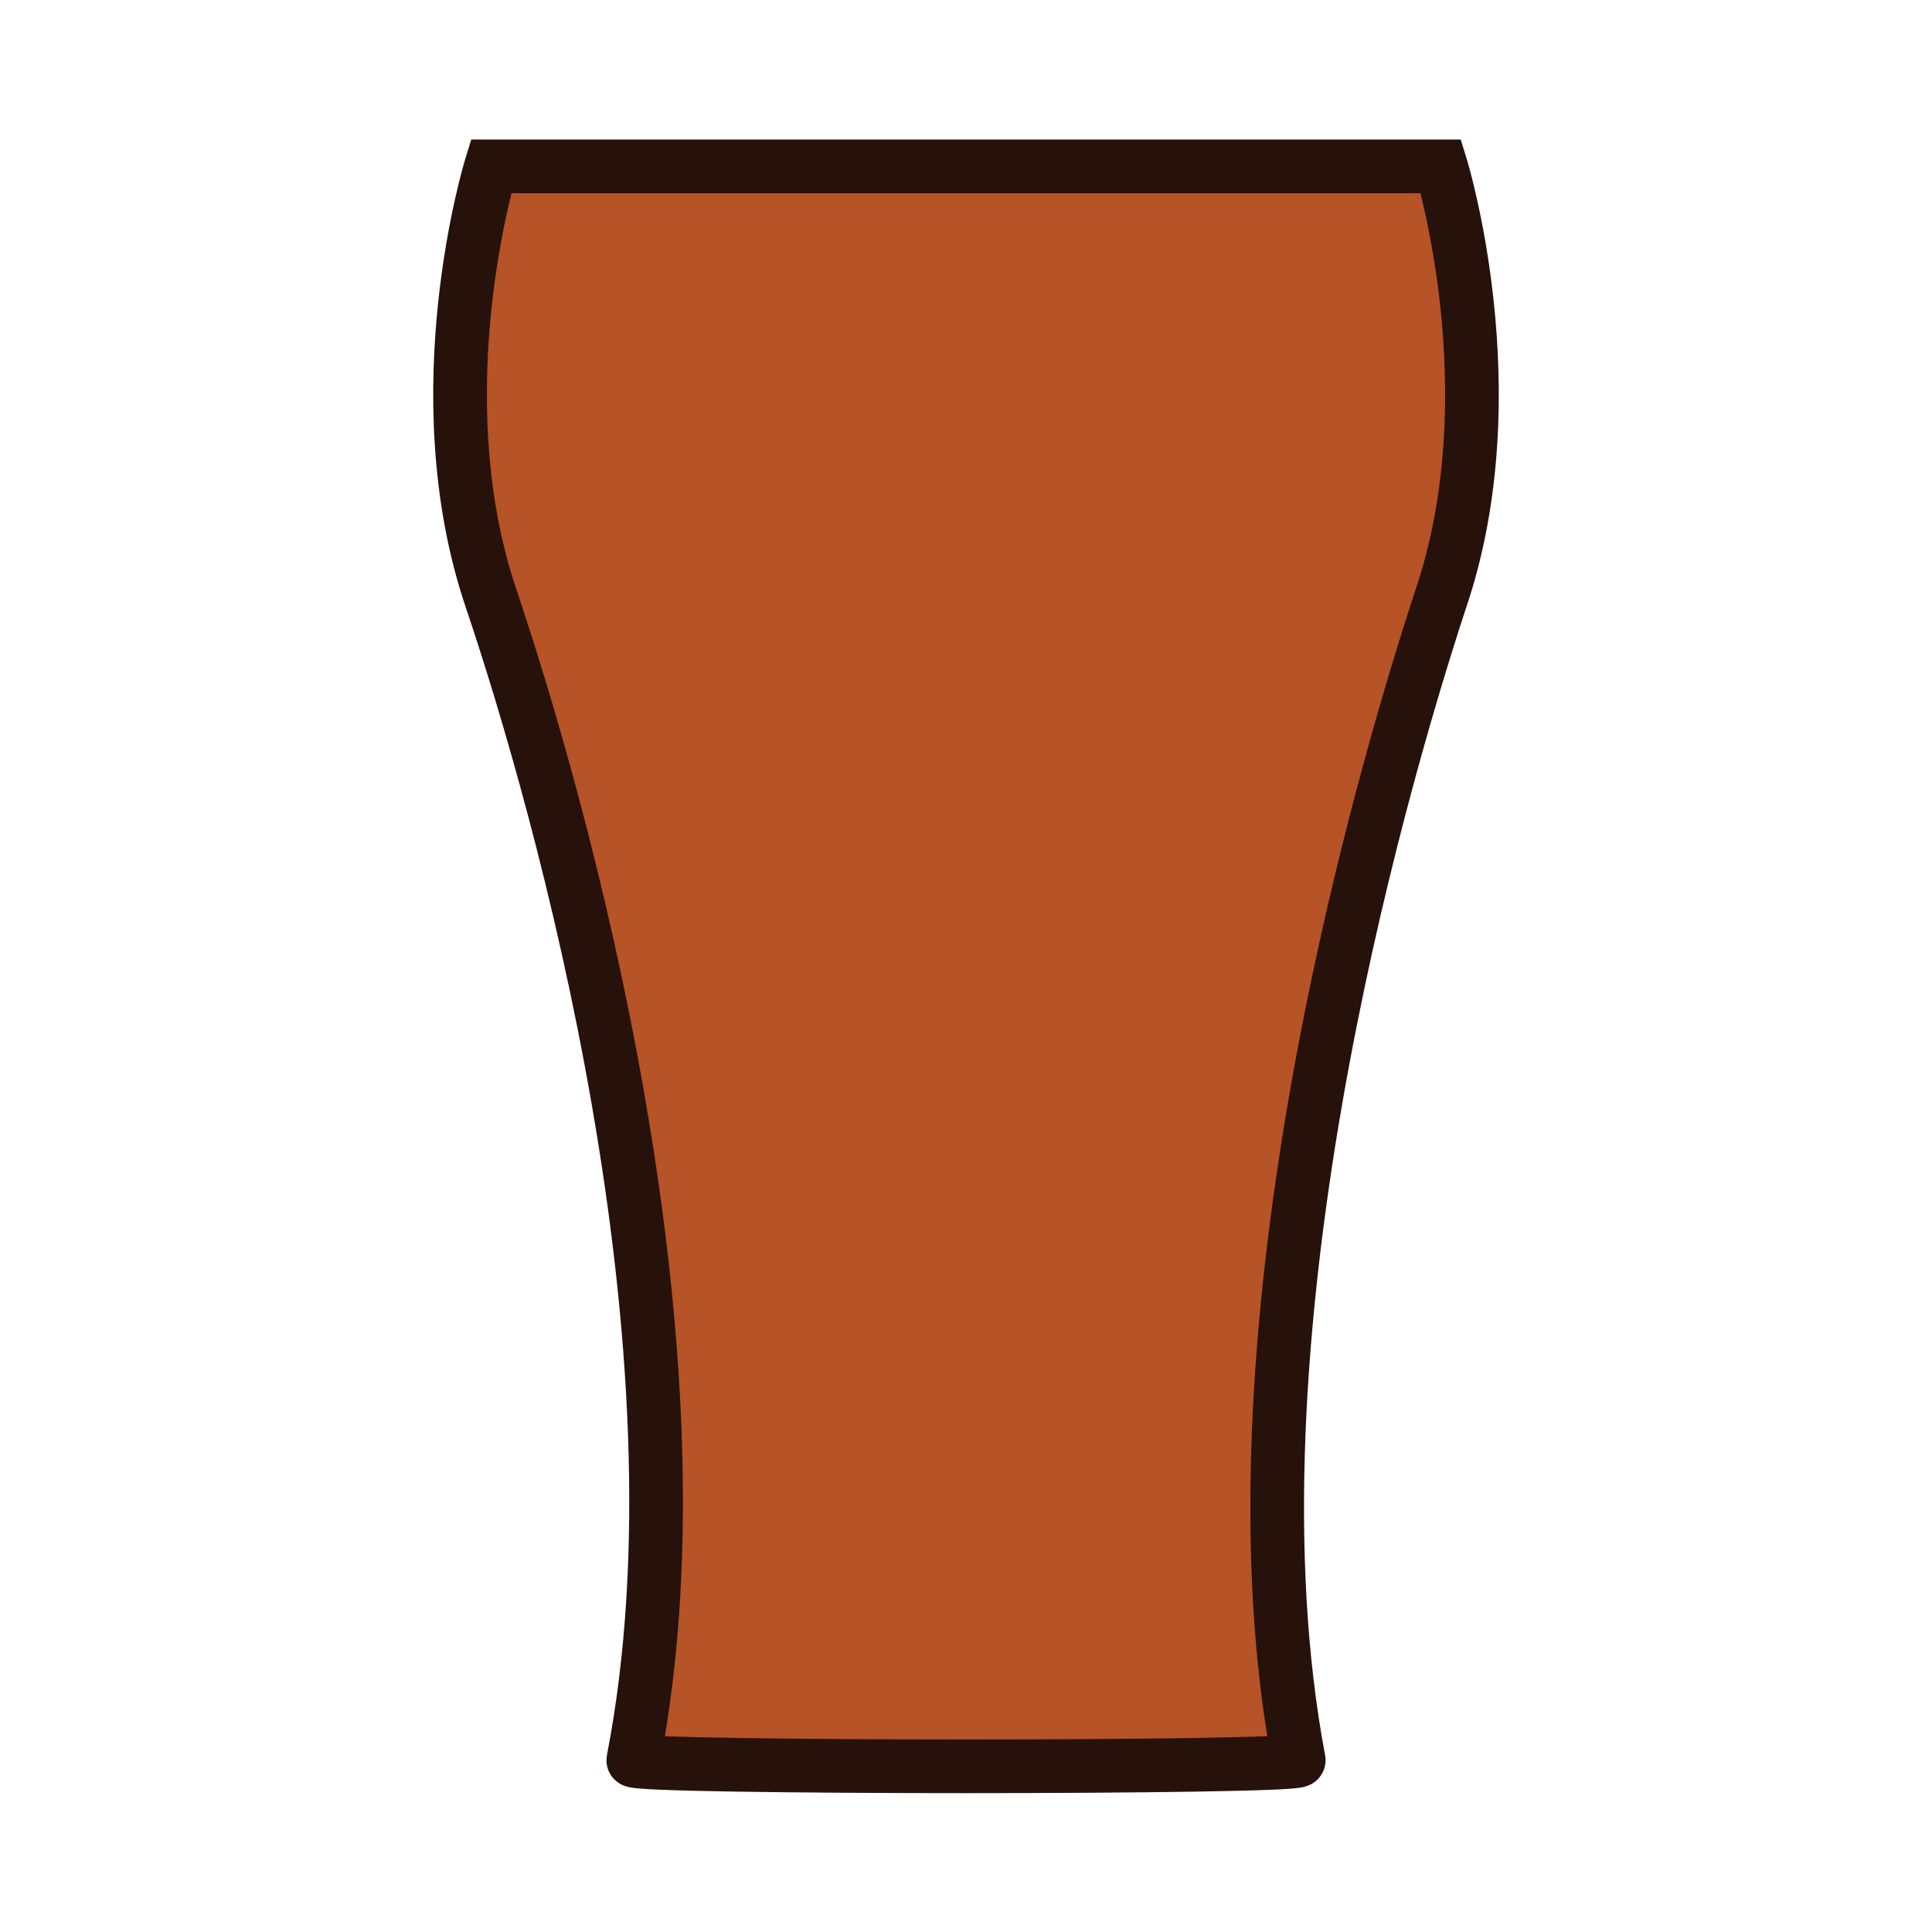
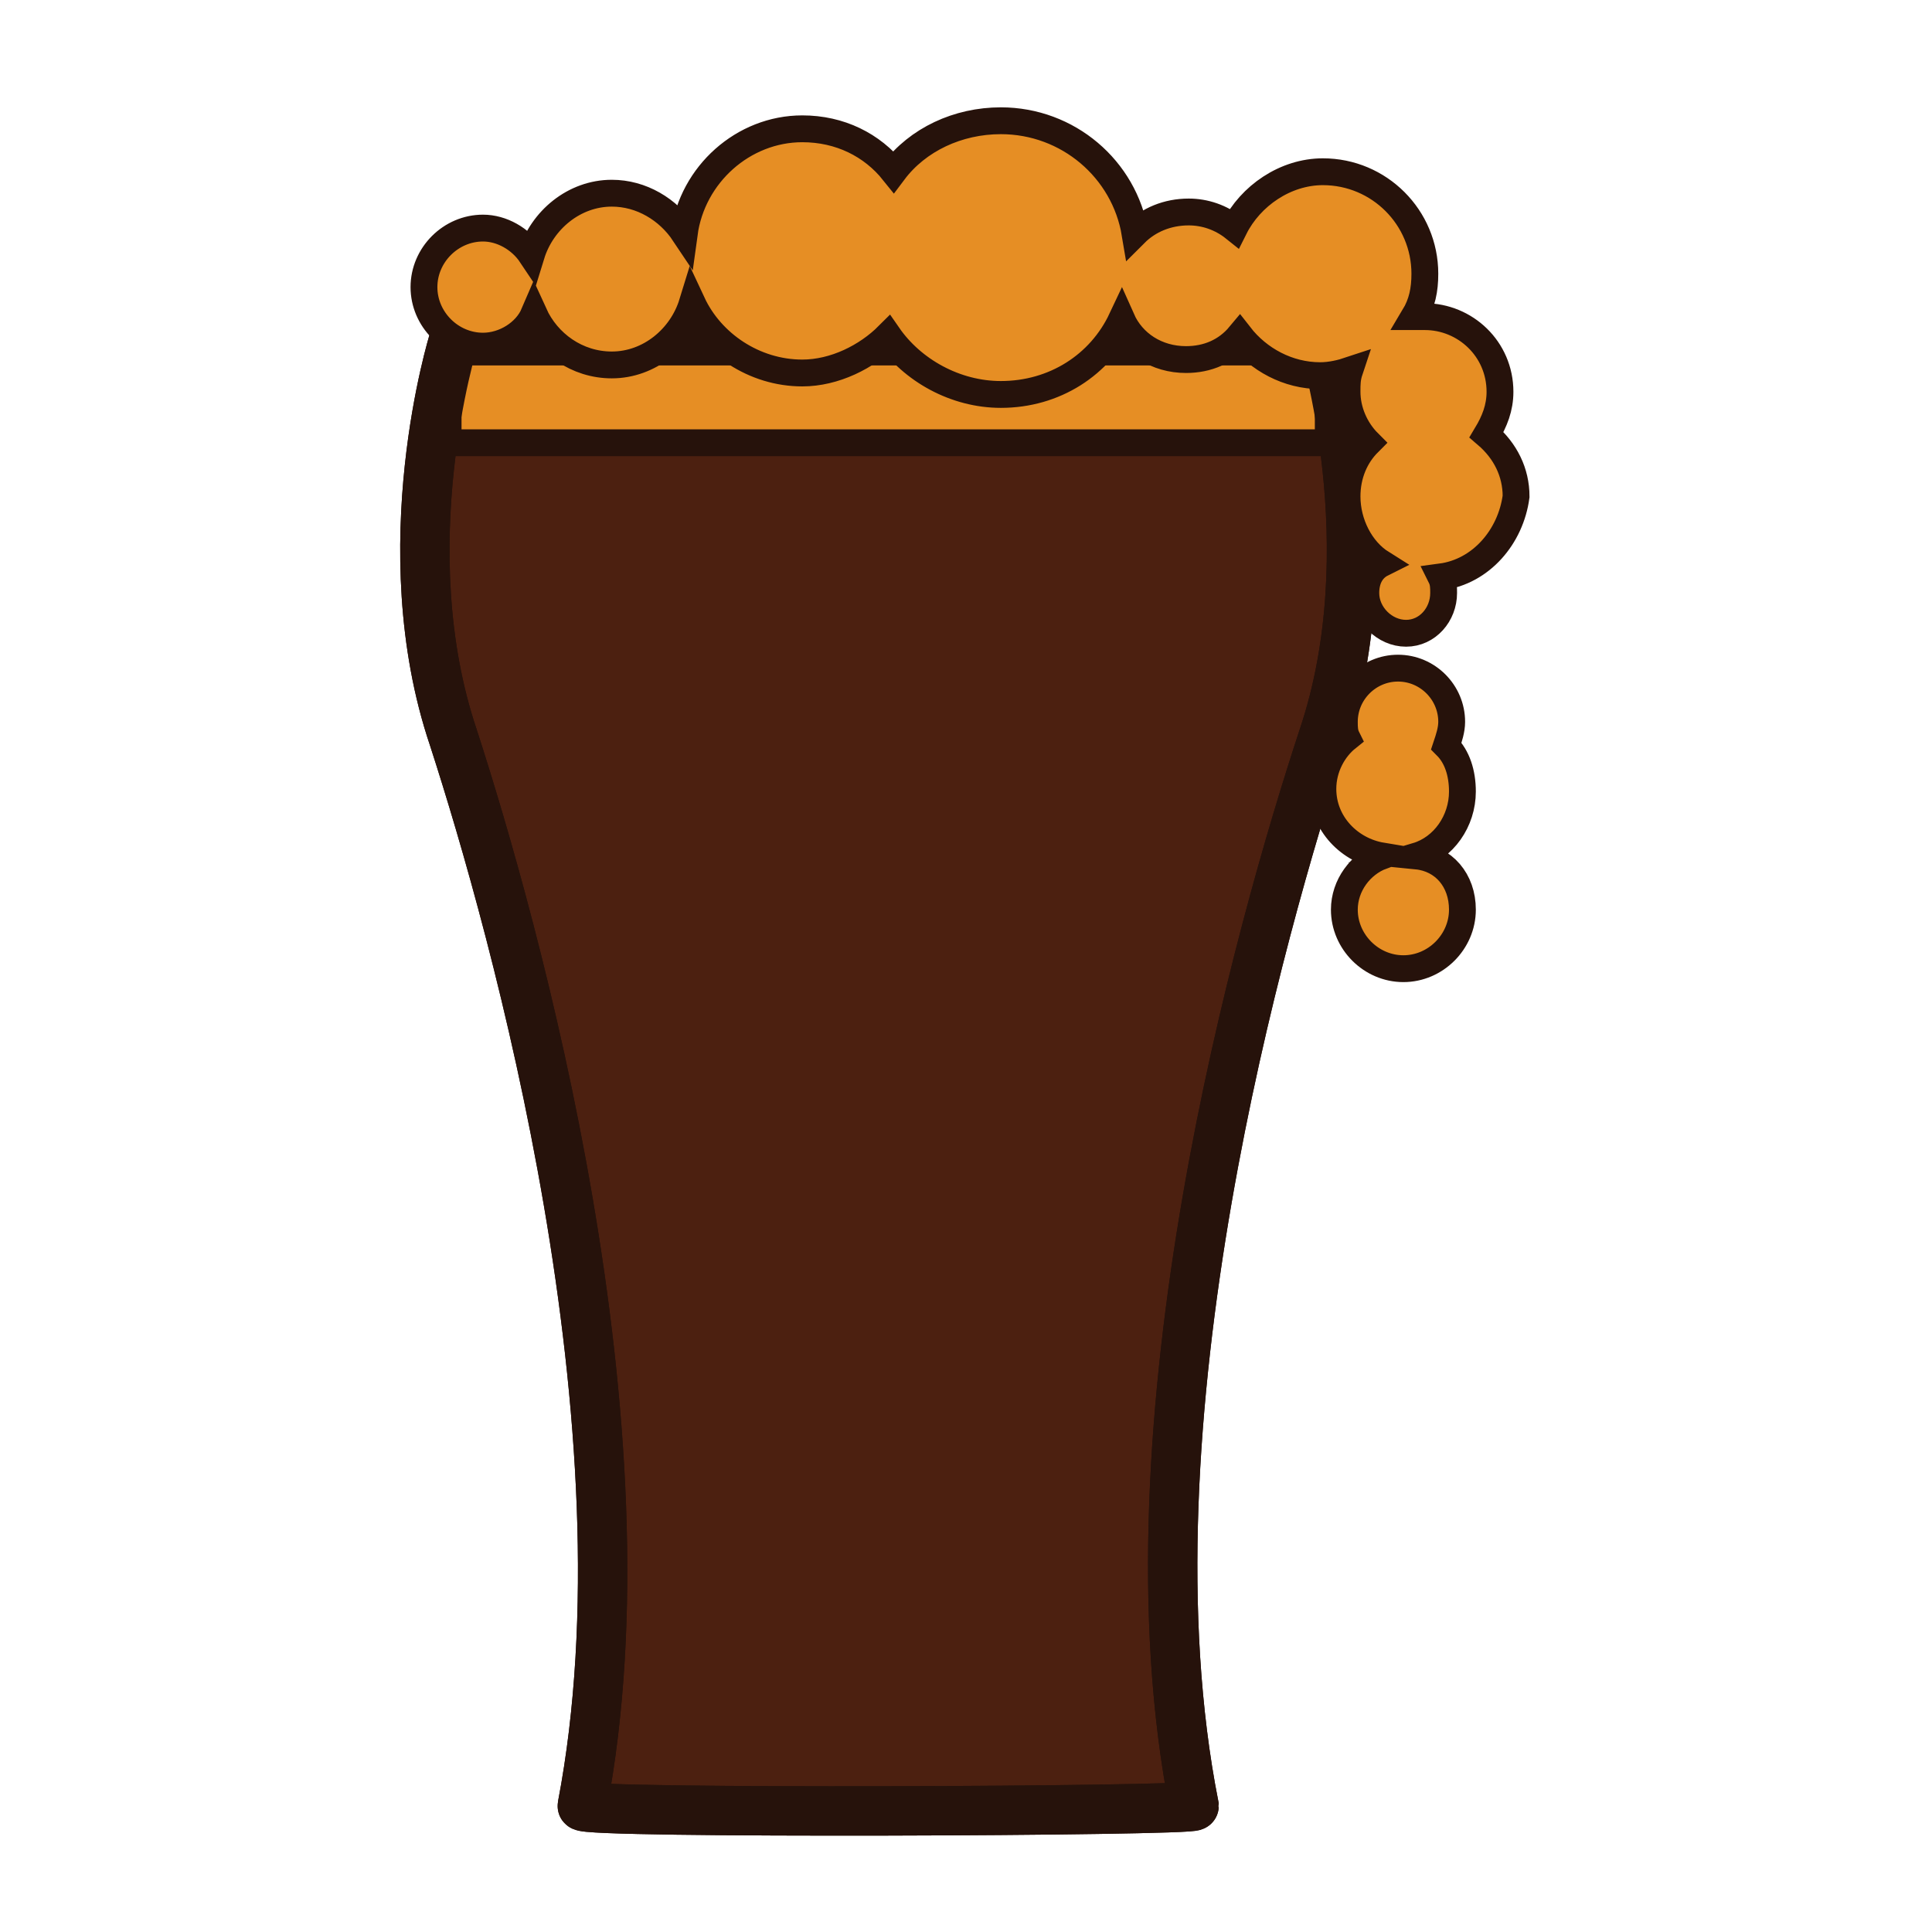
<svg xmlns="http://www.w3.org/2000/svg" version="1.1" id="Layer_1" x="0px" y="0px" width="72px" height="72px" viewBox="0 0 72 72" style="enable-background:new 0 0 72 72;" xml:space="preserve">
  <style type="text/css">
- 	.st0{fill:#B65327;stroke:#26120B;stroke-width:2;stroke-miterlimit:10;}
+ 	.st0{fill:#4C2010;stroke:#26120B;stroke-width:1.839;stroke-miterlimit:10;}
+ 	.st1{fill:#E68E24;stroke:#26120B;stroke-miterlimit:10;}
+ 	.st2{fill:none;stroke:#26120B;stroke-width:1.839;stroke-miterlimit:10;}
</style>
  <g>
-     <path class="st0" d="M53.7,6.2c0,0,2.6,8.4,0,16.1c-2.5,7.6-8.2,27.9-5.3,43.3c0.1,0.3-24.9,0.3-24.8,0c3-15.4-2.7-35.6-5.3-43.3   c-2.6-7.7,0-16.1,0-16.1L53.7,6.2z" />
+     <g>
+       <path class="st0" d="M49.3,12.7c0,0,2.4,7.7,0,14.8c-2.3,7-7.6,25.6-4.8,39.8c0,0.2-22.9,0.3-22.8,0c2.7-14.1-2.5-32.7-4.8-39.8    c-2.4-7.1,0-14.8,0-14.8L49.3,12.7z" />
+     </g>
+     <path class="st1" d="M54.5,33.9c0,1.2-1,2.2-2.2,2.2c-1.2,0-2.2-1-2.2-2.2c0-0.9,0.6-1.7,1.4-2c-1.2-0.2-2.2-1.2-2.2-2.5   c0-0.8,0.4-1.5,0.9-1.9c-0.1-0.2-0.1-0.4-0.1-0.6c0-1.1,0.9-2,2-2c1.1,0,2,0.9,2,2c0,0.3-0.1,0.6-0.2,0.9c0.4,0.4,0.6,1,0.6,1.7   c0,1.1-0.7,2.1-1.7,2.4C53.8,32,54.5,32.8,54.5,33.9z" />
+     <rect x="16.7" y="13" class="st1" width="32.8" height="3.5" />
+     <g>
+       <path class="st2" d="M49.3,12.7c0,0,2.4,7.7,0,14.8c-2.3,7-7.6,25.6-4.8,39.8c0,0.2-22.9,0.3-22.8,0c2.7-14.1-2.5-32.7-4.8-39.8    c-2.4-7.1,0-14.8,0-14.8L49.3,12.7z" />
+     </g>
+     <path class="st1" d="M53.7,21.5c0.1,0.2,0.1,0.4,0.1,0.6c0,0.8-0.6,1.5-1.4,1.5c-0.8,0-1.5-0.7-1.5-1.5c0-0.5,0.2-0.9,0.6-1.1   c-0.8-0.5-1.3-1.5-1.3-2.5c0-0.8,0.3-1.5,0.8-2c-0.5-0.5-0.8-1.2-0.8-1.9c0-0.3,0-0.5,0.1-0.8C50,13.9,49.6,14,49.2,14   c-1.2,0-2.3-0.6-3-1.5c-0.5,0.6-1.2,0.9-2,0.9c-1.1,0-2-0.6-2.4-1.5c-0.8,1.7-2.5,2.8-4.5,2.8c-1.7,0-3.3-0.9-4.2-2.2   c-0.8,0.8-2,1.4-3.2,1.4c-1.8,0-3.4-1.1-4.1-2.6c-0.4,1.3-1.6,2.3-3,2.3c-1.3,0-2.4-0.8-2.9-1.9c-0.3,0.7-1.1,1.2-1.9,1.2   c-1.2,0-2.2-1-2.2-2.2c0-1.2,1-2.2,2.2-2.2c0.7,0,1.4,0.4,1.8,1c0.4-1.3,1.6-2.3,3-2.3c1.1,0,2.1,0.6,2.7,1.5   c0.3-2.2,2.2-3.9,4.4-3.9c1.4,0,2.6,0.6,3.4,1.6c0.9-1.2,2.4-1.9,4-1.9c2.5,0,4.6,1.8,5,4.2c0.5-0.5,1.2-0.8,2-0.8   c0.6,0,1.2,0.2,1.7,0.6c0.6-1.2,1.9-2.1,3.3-2.1c2.1,0,3.8,1.7,3.8,3.8c0,0.6-0.1,1.1-0.4,1.6c0.1,0,0.2,0,0.4,0   c1.5,0,2.8,1.2,2.8,2.8c0,0.6-0.2,1.1-0.5,1.6c0.7,0.6,1.1,1.4,1.1,2.3C56.3,20,55.2,21.3,53.7,21.5z" />
  </g>
</svg>
